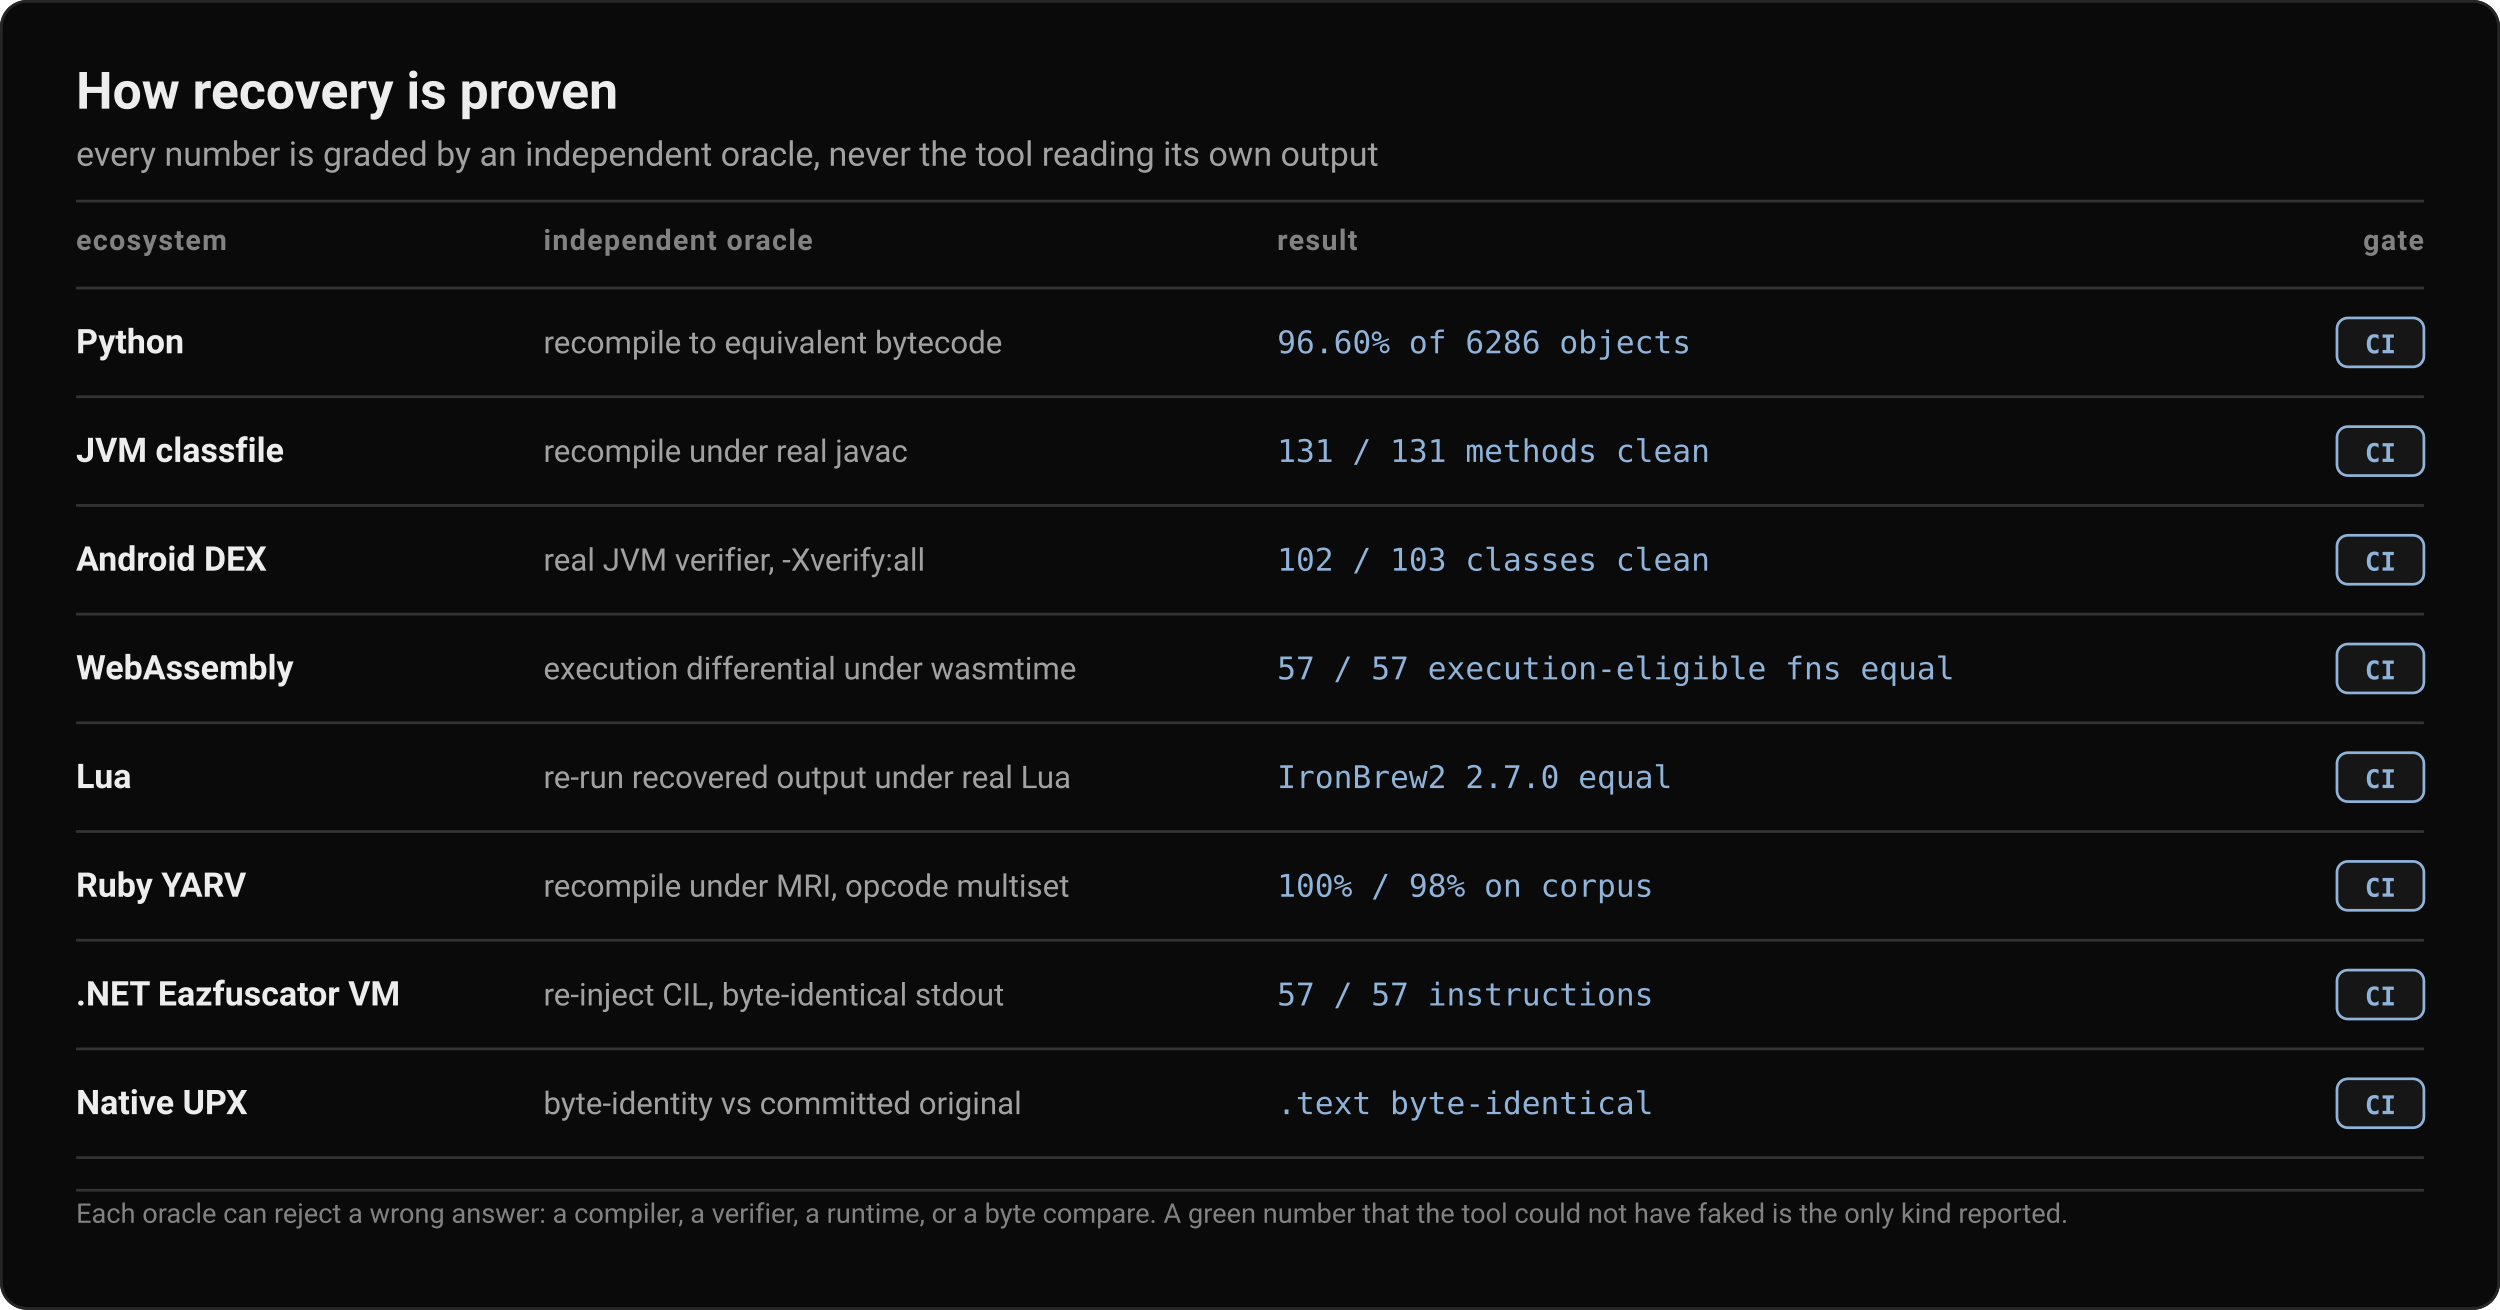
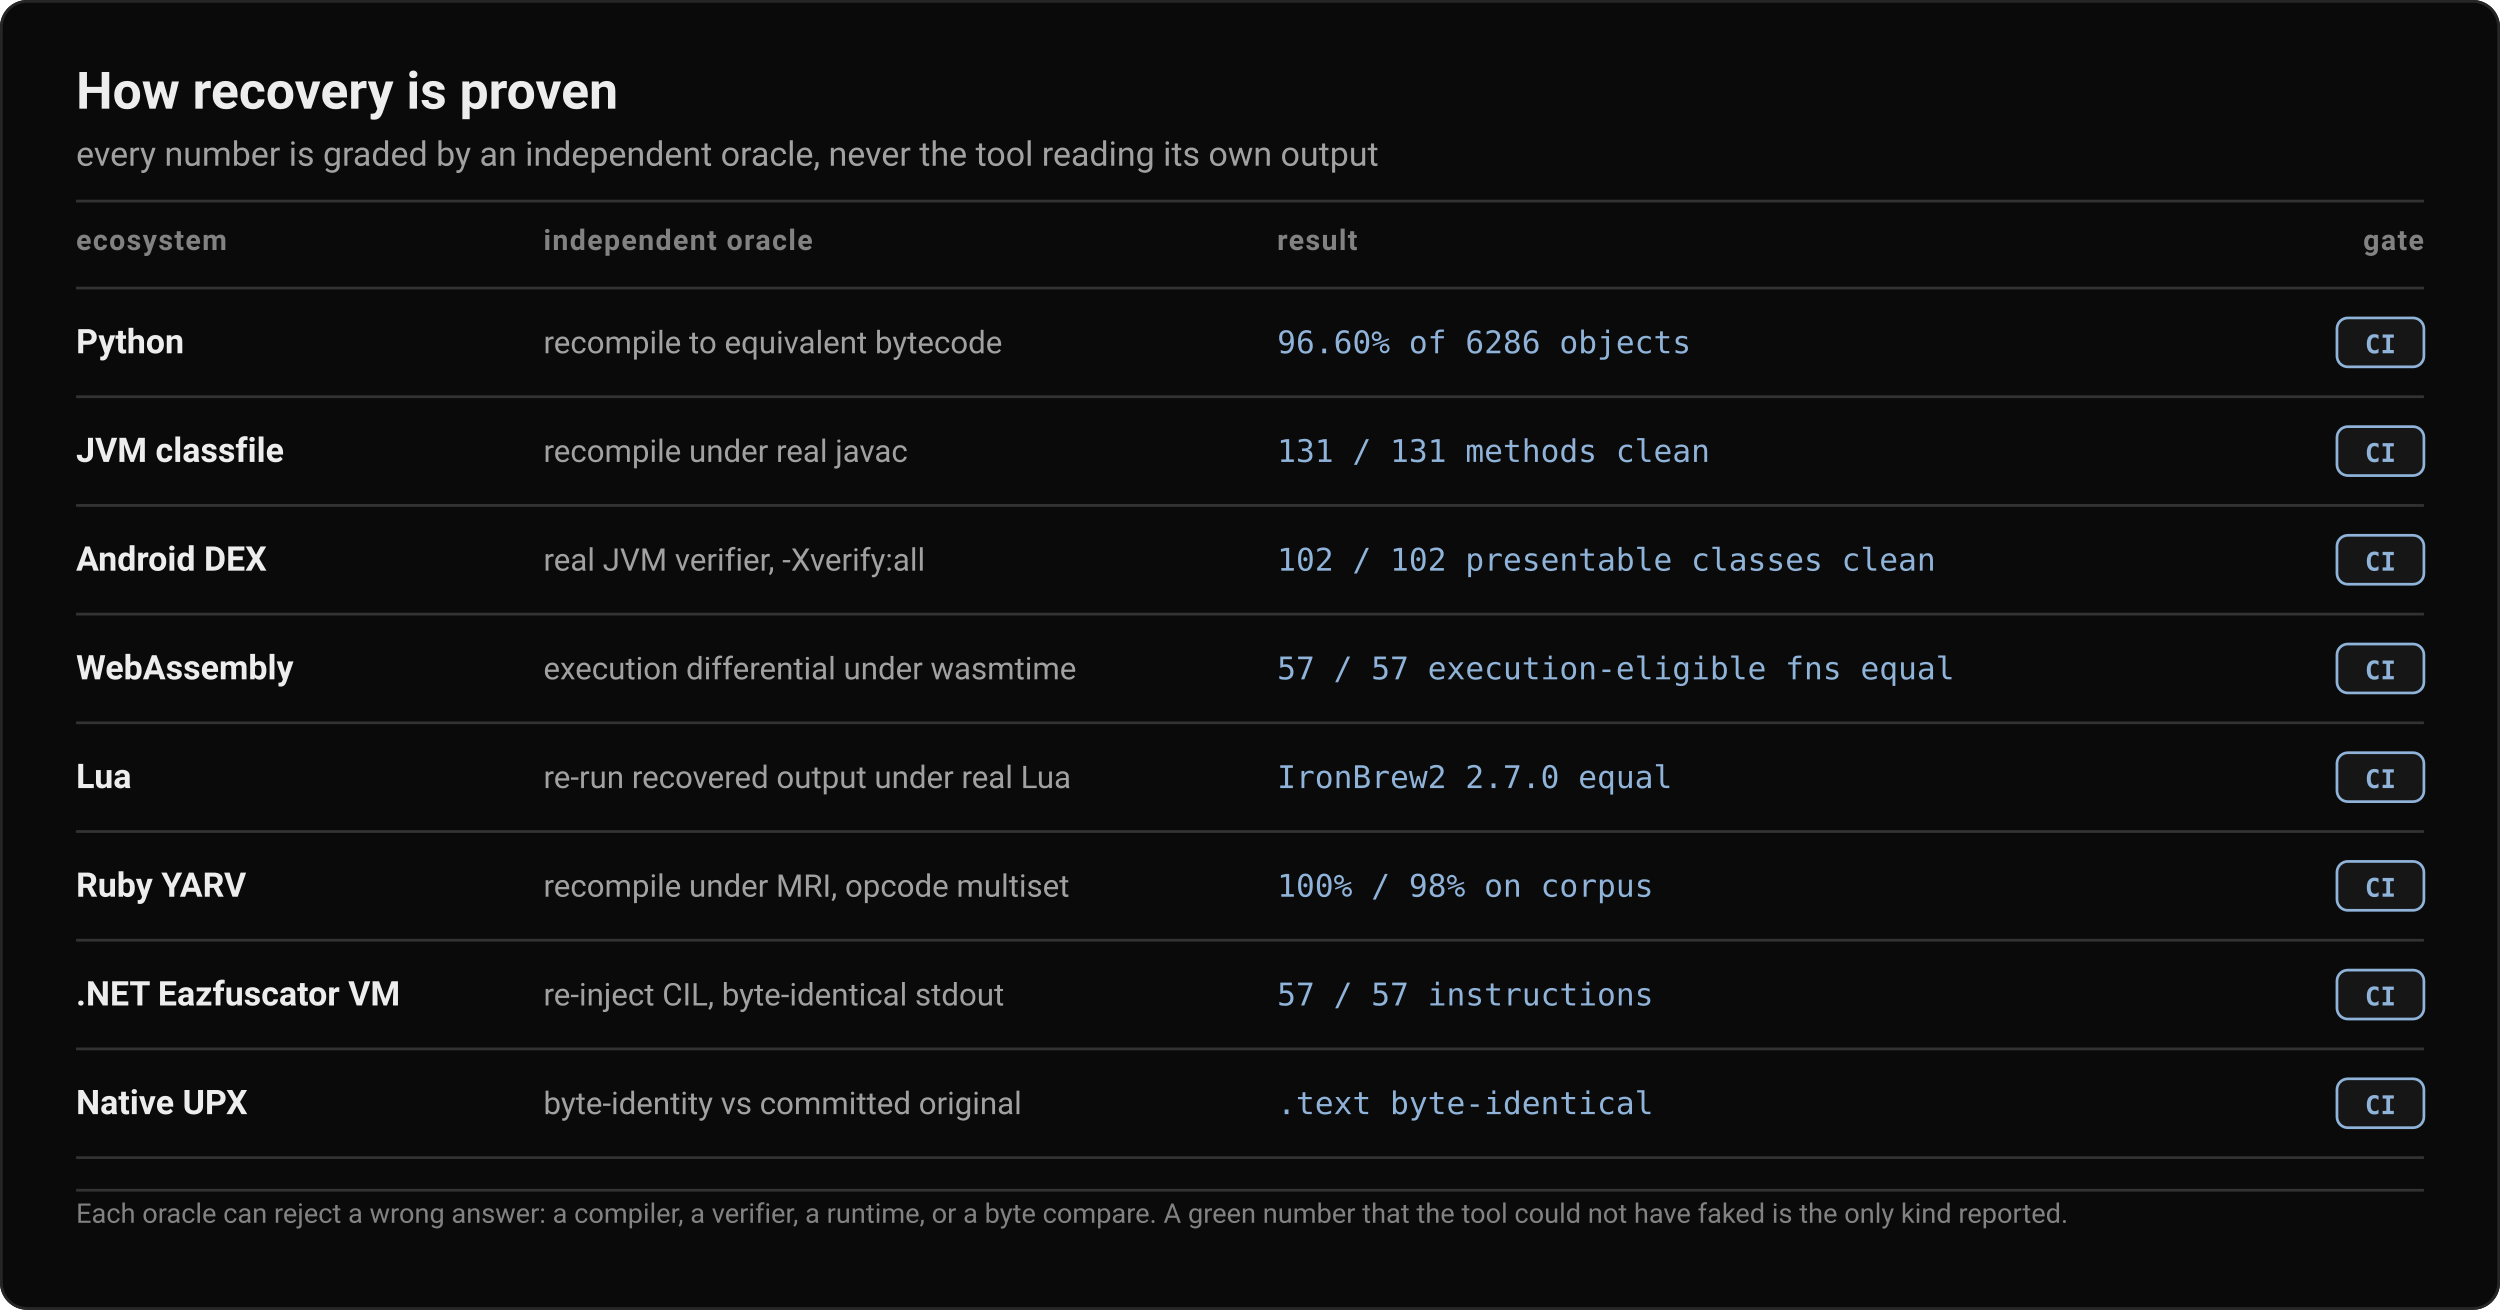
<svg xmlns="http://www.w3.org/2000/svg" width="920" height="482" viewBox="0 0 920 482" font-family="system-ui, -apple-system, 'Segoe UI', Roboto, Helvetica, Arial, sans-serif">
  <rect x="0" y="0" width="920" height="482" rx="10" fill="#0a0a0a" />
  <rect x="0.5" y="0.5" width="919" height="481" rx="9.5" fill="none" stroke="#262626" />
  <text x="28.00" y="40.00" font-size="19" fill="#ededed" font-family="system-ui, -apple-system, 'Segoe UI', Roboto, Helvetica, Arial, sans-serif" text-anchor="start" font-weight="600">How recovery is proven</text>
  <text x="28.00" y="61.00" font-size="12.5" fill="#a1a1a1" font-family="system-ui, -apple-system, 'Segoe UI', Roboto, Helvetica, Arial, sans-serif" text-anchor="start" font-weight="400">every number is graded by an independent oracle, never the tool reading its own output</text>
  <line x1="28.00" y1="74.00" x2="892.00" y2="74.00" stroke="#333333" stroke-width="1" />
  <text x="28.00" y="92.00" font-size="10.5" fill="#828282" font-family="system-ui, -apple-system, 'Segoe UI', Roboto, Helvetica, Arial, sans-serif" text-anchor="start" font-weight="600" letter-spacing="0.5">ecosystem</text>
  <text x="200.00" y="92.00" font-size="10.5" fill="#828282" font-family="system-ui, -apple-system, 'Segoe UI', Roboto, Helvetica, Arial, sans-serif" text-anchor="start" font-weight="600" letter-spacing="0.5">independent oracle</text>
  <text x="470.00" y="92.00" font-size="10.5" fill="#828282" font-family="system-ui, -apple-system, 'Segoe UI', Roboto, Helvetica, Arial, sans-serif" text-anchor="start" font-weight="600" letter-spacing="0.5">result</text>
  <text x="892.00" y="92.00" font-size="10.5" fill="#828282" font-family="system-ui, -apple-system, 'Segoe UI', Roboto, Helvetica, Arial, sans-serif" text-anchor="end" font-weight="600" letter-spacing="0.5">gate</text>
  <line x1="28.00" y1="106.00" x2="892.00" y2="106.00" stroke="#333333" stroke-width="1" />
  <text x="28.00" y="130.00" font-size="12.5" fill="#ededed" font-family="system-ui, -apple-system, 'Segoe UI', Roboto, Helvetica, Arial, sans-serif" text-anchor="start" font-weight="600">Python</text>
  <text x="200.00" y="130.00" font-size="11.5" fill="#a1a1a1" font-family="system-ui, -apple-system, 'Segoe UI', Roboto, Helvetica, Arial, sans-serif" text-anchor="start" font-weight="400">recompile to equivalent bytecode</text>
  <text x="470.00" y="130.00" font-size="11.5" fill="#8fb3d9" font-family="'JetBrains Mono', ui-monospace, 'Cascadia Mono', 'Fira Code', SFMono-Regular, Menlo, Consolas, monospace" text-anchor="start" font-weight="500">96.60% of 6286 objects</text>
  <rect x="860.00" y="117.00" width="32.00" height="18.00" rx="4.00" fill="#161616" stroke="#8fb3d9" stroke-width="1" />
  <text x="876.00" y="130.00" font-size="9.5" fill="#8fb3d9" font-family="'JetBrains Mono', ui-monospace, 'Cascadia Mono', 'Fira Code', SFMono-Regular, Menlo, Consolas, monospace" text-anchor="middle" font-weight="600">CI</text>
  <line x1="28.00" y1="146.00" x2="892.00" y2="146.00" stroke="#333333" stroke-width="1" />
  <text x="28.00" y="170.00" font-size="12.5" fill="#ededed" font-family="system-ui, -apple-system, 'Segoe UI', Roboto, Helvetica, Arial, sans-serif" text-anchor="start" font-weight="600">JVM classfile</text>
  <text x="200.00" y="170.00" font-size="11.5" fill="#a1a1a1" font-family="system-ui, -apple-system, 'Segoe UI', Roboto, Helvetica, Arial, sans-serif" text-anchor="start" font-weight="400">recompile under real javac</text>
  <text x="470.00" y="170.00" font-size="11.5" fill="#8fb3d9" font-family="'JetBrains Mono', ui-monospace, 'Cascadia Mono', 'Fira Code', SFMono-Regular, Menlo, Consolas, monospace" text-anchor="start" font-weight="500">131 / 131 methods clean</text>
  <rect x="860.00" y="157.00" width="32.00" height="18.00" rx="4.00" fill="#161616" stroke="#8fb3d9" stroke-width="1" />
  <text x="876.00" y="170.00" font-size="9.5" fill="#8fb3d9" font-family="'JetBrains Mono', ui-monospace, 'Cascadia Mono', 'Fira Code', SFMono-Regular, Menlo, Consolas, monospace" text-anchor="middle" font-weight="600">CI</text>
  <line x1="28.00" y1="186.00" x2="892.00" y2="186.00" stroke="#333333" stroke-width="1" />
  <text x="28.00" y="210.00" font-size="12.5" fill="#ededed" font-family="system-ui, -apple-system, 'Segoe UI', Roboto, Helvetica, Arial, sans-serif" text-anchor="start" font-weight="600">Android DEX</text>
  <text x="200.00" y="210.00" font-size="11.5" fill="#a1a1a1" font-family="system-ui, -apple-system, 'Segoe UI', Roboto, Helvetica, Arial, sans-serif" text-anchor="start" font-weight="400">real JVM verifier, -Xverify:all</text>
-   <text x="470.00" y="210.00" font-size="11.5" fill="#8fb3d9" font-family="'JetBrains Mono', ui-monospace, 'Cascadia Mono', 'Fira Code', SFMono-Regular, Menlo, Consolas, monospace" text-anchor="start" font-weight="500">102 / 103 classes clean</text>
+   <text x="470.00" y="210.00" font-size="11.5" fill="#8fb3d9" font-family="'JetBrains Mono', ui-monospace, 'Cascadia Mono', 'Fira Code', SFMono-Regular, Menlo, Consolas, monospace" text-anchor="start" font-weight="500">102 / 102 presentable classes clean</text>
  <rect x="860.00" y="197.00" width="32.00" height="18.00" rx="4.00" fill="#161616" stroke="#8fb3d9" stroke-width="1" />
  <text x="876.00" y="210.00" font-size="9.5" fill="#8fb3d9" font-family="'JetBrains Mono', ui-monospace, 'Cascadia Mono', 'Fira Code', SFMono-Regular, Menlo, Consolas, monospace" text-anchor="middle" font-weight="600">CI</text>
  <line x1="28.00" y1="226.00" x2="892.00" y2="226.00" stroke="#333333" stroke-width="1" />
  <text x="28.00" y="250.00" font-size="12.5" fill="#ededed" font-family="system-ui, -apple-system, 'Segoe UI', Roboto, Helvetica, Arial, sans-serif" text-anchor="start" font-weight="600">WebAssembly</text>
  <text x="200.00" y="250.00" font-size="11.5" fill="#a1a1a1" font-family="system-ui, -apple-system, 'Segoe UI', Roboto, Helvetica, Arial, sans-serif" text-anchor="start" font-weight="400">execution differential under wasmtime</text>
  <text x="470.00" y="250.00" font-size="11.5" fill="#8fb3d9" font-family="'JetBrains Mono', ui-monospace, 'Cascadia Mono', 'Fira Code', SFMono-Regular, Menlo, Consolas, monospace" text-anchor="start" font-weight="500">57 / 57 execution-eligible fns equal</text>
  <rect x="860.00" y="237.00" width="32.00" height="18.00" rx="4.00" fill="#161616" stroke="#8fb3d9" stroke-width="1" />
  <text x="876.00" y="250.00" font-size="9.5" fill="#8fb3d9" font-family="'JetBrains Mono', ui-monospace, 'Cascadia Mono', 'Fira Code', SFMono-Regular, Menlo, Consolas, monospace" text-anchor="middle" font-weight="600">CI</text>
  <line x1="28.00" y1="266.00" x2="892.00" y2="266.00" stroke="#333333" stroke-width="1" />
  <text x="28.00" y="290.00" font-size="12.5" fill="#ededed" font-family="system-ui, -apple-system, 'Segoe UI', Roboto, Helvetica, Arial, sans-serif" text-anchor="start" font-weight="600">Lua</text>
  <text x="200.00" y="290.00" font-size="11.5" fill="#a1a1a1" font-family="system-ui, -apple-system, 'Segoe UI', Roboto, Helvetica, Arial, sans-serif" text-anchor="start" font-weight="400">re-run recovered output under real Lua</text>
  <text x="470.00" y="290.00" font-size="11.5" fill="#8fb3d9" font-family="'JetBrains Mono', ui-monospace, 'Cascadia Mono', 'Fira Code', SFMono-Regular, Menlo, Consolas, monospace" text-anchor="start" font-weight="500">IronBrew2 2.7.0 equal</text>
  <rect x="860.00" y="277.00" width="32.00" height="18.00" rx="4.00" fill="#161616" stroke="#8fb3d9" stroke-width="1" />
  <text x="876.00" y="290.00" font-size="9.5" fill="#8fb3d9" font-family="'JetBrains Mono', ui-monospace, 'Cascadia Mono', 'Fira Code', SFMono-Regular, Menlo, Consolas, monospace" text-anchor="middle" font-weight="600">CI</text>
  <line x1="28.00" y1="306.00" x2="892.00" y2="306.00" stroke="#333333" stroke-width="1" />
  <text x="28.00" y="330.00" font-size="12.5" fill="#ededed" font-family="system-ui, -apple-system, 'Segoe UI', Roboto, Helvetica, Arial, sans-serif" text-anchor="start" font-weight="600">Ruby YARV</text>
  <text x="200.00" y="330.00" font-size="11.5" fill="#a1a1a1" font-family="system-ui, -apple-system, 'Segoe UI', Roboto, Helvetica, Arial, sans-serif" text-anchor="start" font-weight="400">recompile under MRI, opcode multiset</text>
  <text x="470.00" y="330.00" font-size="11.5" fill="#8fb3d9" font-family="'JetBrains Mono', ui-monospace, 'Cascadia Mono', 'Fira Code', SFMono-Regular, Menlo, Consolas, monospace" text-anchor="start" font-weight="500">100% / 98% on corpus</text>
  <rect x="860.00" y="317.00" width="32.00" height="18.00" rx="4.00" fill="#161616" stroke="#8fb3d9" stroke-width="1" />
  <text x="876.00" y="330.00" font-size="9.5" fill="#8fb3d9" font-family="'JetBrains Mono', ui-monospace, 'Cascadia Mono', 'Fira Code', SFMono-Regular, Menlo, Consolas, monospace" text-anchor="middle" font-weight="600">CI</text>
  <line x1="28.00" y1="346.00" x2="892.00" y2="346.00" stroke="#333333" stroke-width="1" />
  <text x="28.00" y="370.00" font-size="12.5" fill="#ededed" font-family="system-ui, -apple-system, 'Segoe UI', Roboto, Helvetica, Arial, sans-serif" text-anchor="start" font-weight="600">.NET Eazfuscator VM</text>
  <text x="200.00" y="370.00" font-size="11.5" fill="#a1a1a1" font-family="system-ui, -apple-system, 'Segoe UI', Roboto, Helvetica, Arial, sans-serif" text-anchor="start" font-weight="400">re-inject CIL, byte-identical stdout</text>
  <text x="470.00" y="370.00" font-size="11.5" fill="#8fb3d9" font-family="'JetBrains Mono', ui-monospace, 'Cascadia Mono', 'Fira Code', SFMono-Regular, Menlo, Consolas, monospace" text-anchor="start" font-weight="500">57 / 57 instructions</text>
  <rect x="860.00" y="357.00" width="32.00" height="18.00" rx="4.00" fill="#161616" stroke="#8fb3d9" stroke-width="1" />
  <text x="876.00" y="370.00" font-size="9.5" fill="#8fb3d9" font-family="'JetBrains Mono', ui-monospace, 'Cascadia Mono', 'Fira Code', SFMono-Regular, Menlo, Consolas, monospace" text-anchor="middle" font-weight="600">CI</text>
  <line x1="28.00" y1="386.00" x2="892.00" y2="386.00" stroke="#333333" stroke-width="1" />
  <text x="28.00" y="410.00" font-size="12.5" fill="#ededed" font-family="system-ui, -apple-system, 'Segoe UI', Roboto, Helvetica, Arial, sans-serif" text-anchor="start" font-weight="600">Native UPX</text>
  <text x="200.00" y="410.00" font-size="11.5" fill="#a1a1a1" font-family="system-ui, -apple-system, 'Segoe UI', Roboto, Helvetica, Arial, sans-serif" text-anchor="start" font-weight="400">byte-identity vs committed original</text>
  <text x="470.00" y="410.00" font-size="11.5" fill="#8fb3d9" font-family="'JetBrains Mono', ui-monospace, 'Cascadia Mono', 'Fira Code', SFMono-Regular, Menlo, Consolas, monospace" text-anchor="start" font-weight="500">.text byte-identical</text>
  <rect x="860.00" y="397.00" width="32.00" height="18.00" rx="4.00" fill="#161616" stroke="#8fb3d9" stroke-width="1" />
  <text x="876.00" y="410.00" font-size="9.5" fill="#8fb3d9" font-family="'JetBrains Mono', ui-monospace, 'Cascadia Mono', 'Fira Code', SFMono-Regular, Menlo, Consolas, monospace" text-anchor="middle" font-weight="600">CI</text>
  <line x1="28.00" y1="426.00" x2="892.00" y2="426.00" stroke="#333333" stroke-width="1" />
  <line x1="28.00" y1="438.00" x2="892.00" y2="438.00" stroke="#333333" stroke-width="1" />
  <text x="28.00" y="450.00" font-size="10" fill="#828282" font-family="system-ui, -apple-system, 'Segoe UI', Roboto, Helvetica, Arial, sans-serif" text-anchor="start" font-weight="400">Each oracle can reject a wrong answer: a compiler, a verifier, a runtime, or a byte compare. A green number that the tool could not have faked is the only kind reported.</text>
</svg>
